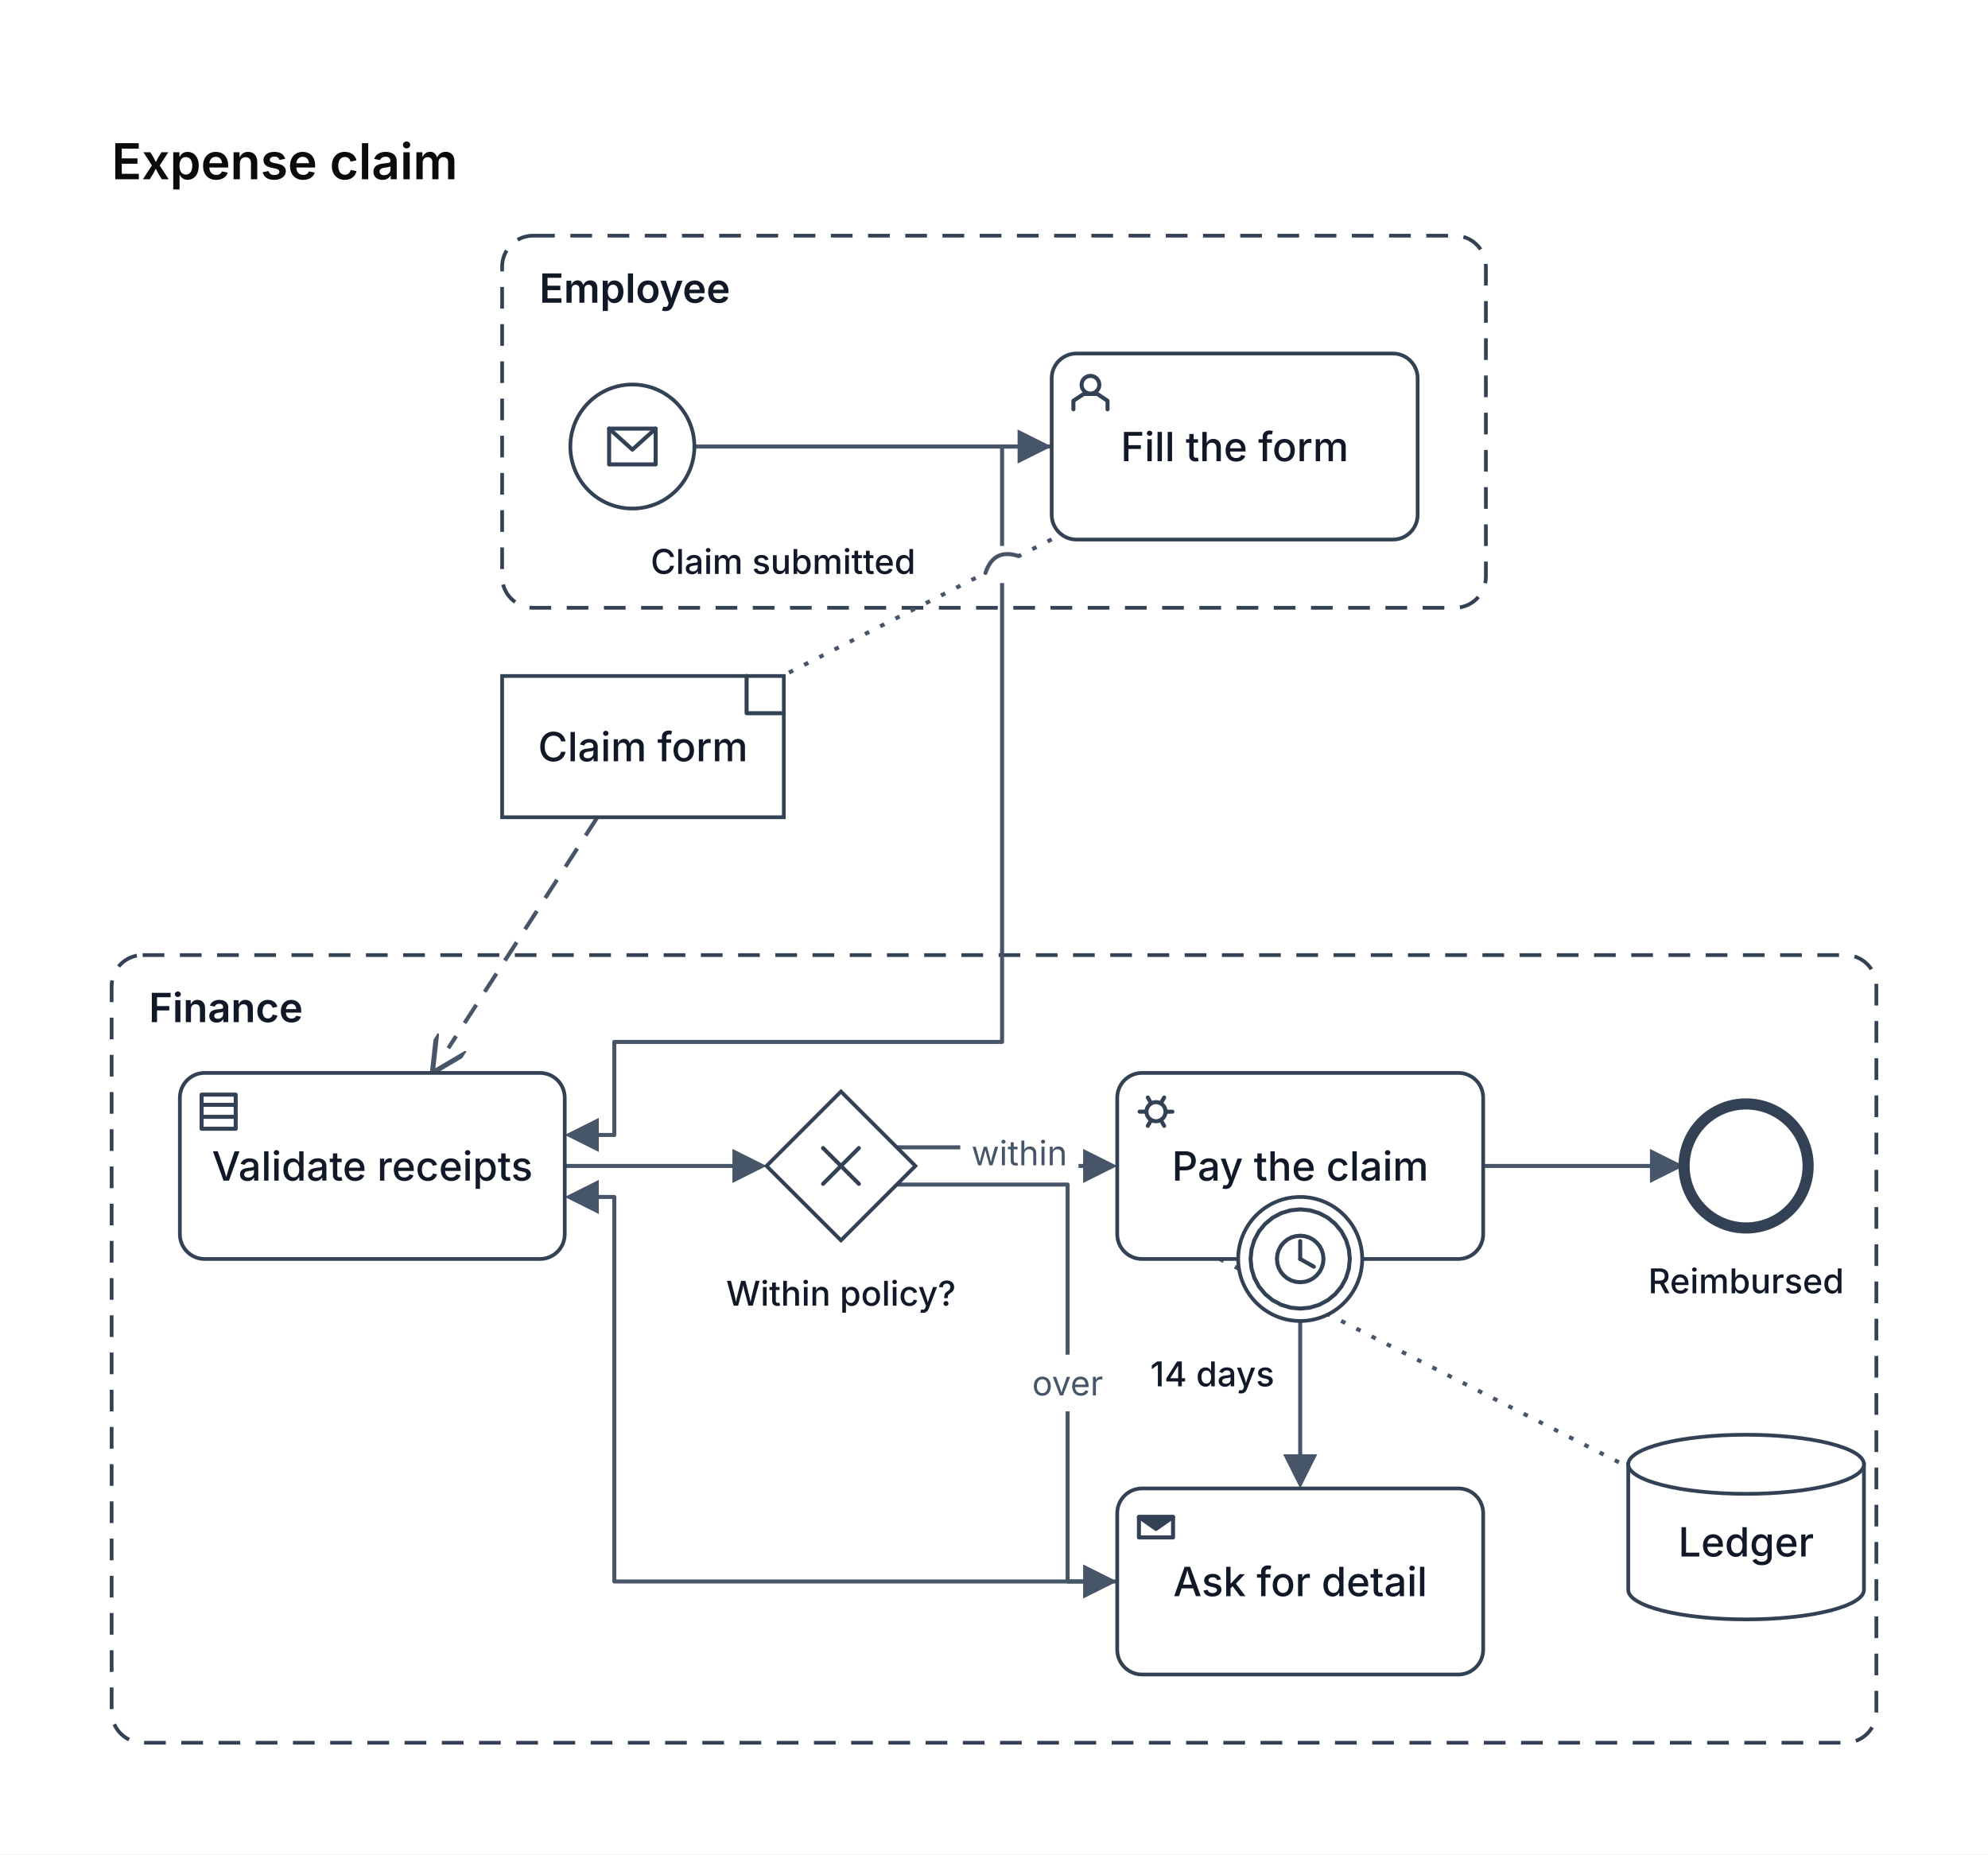
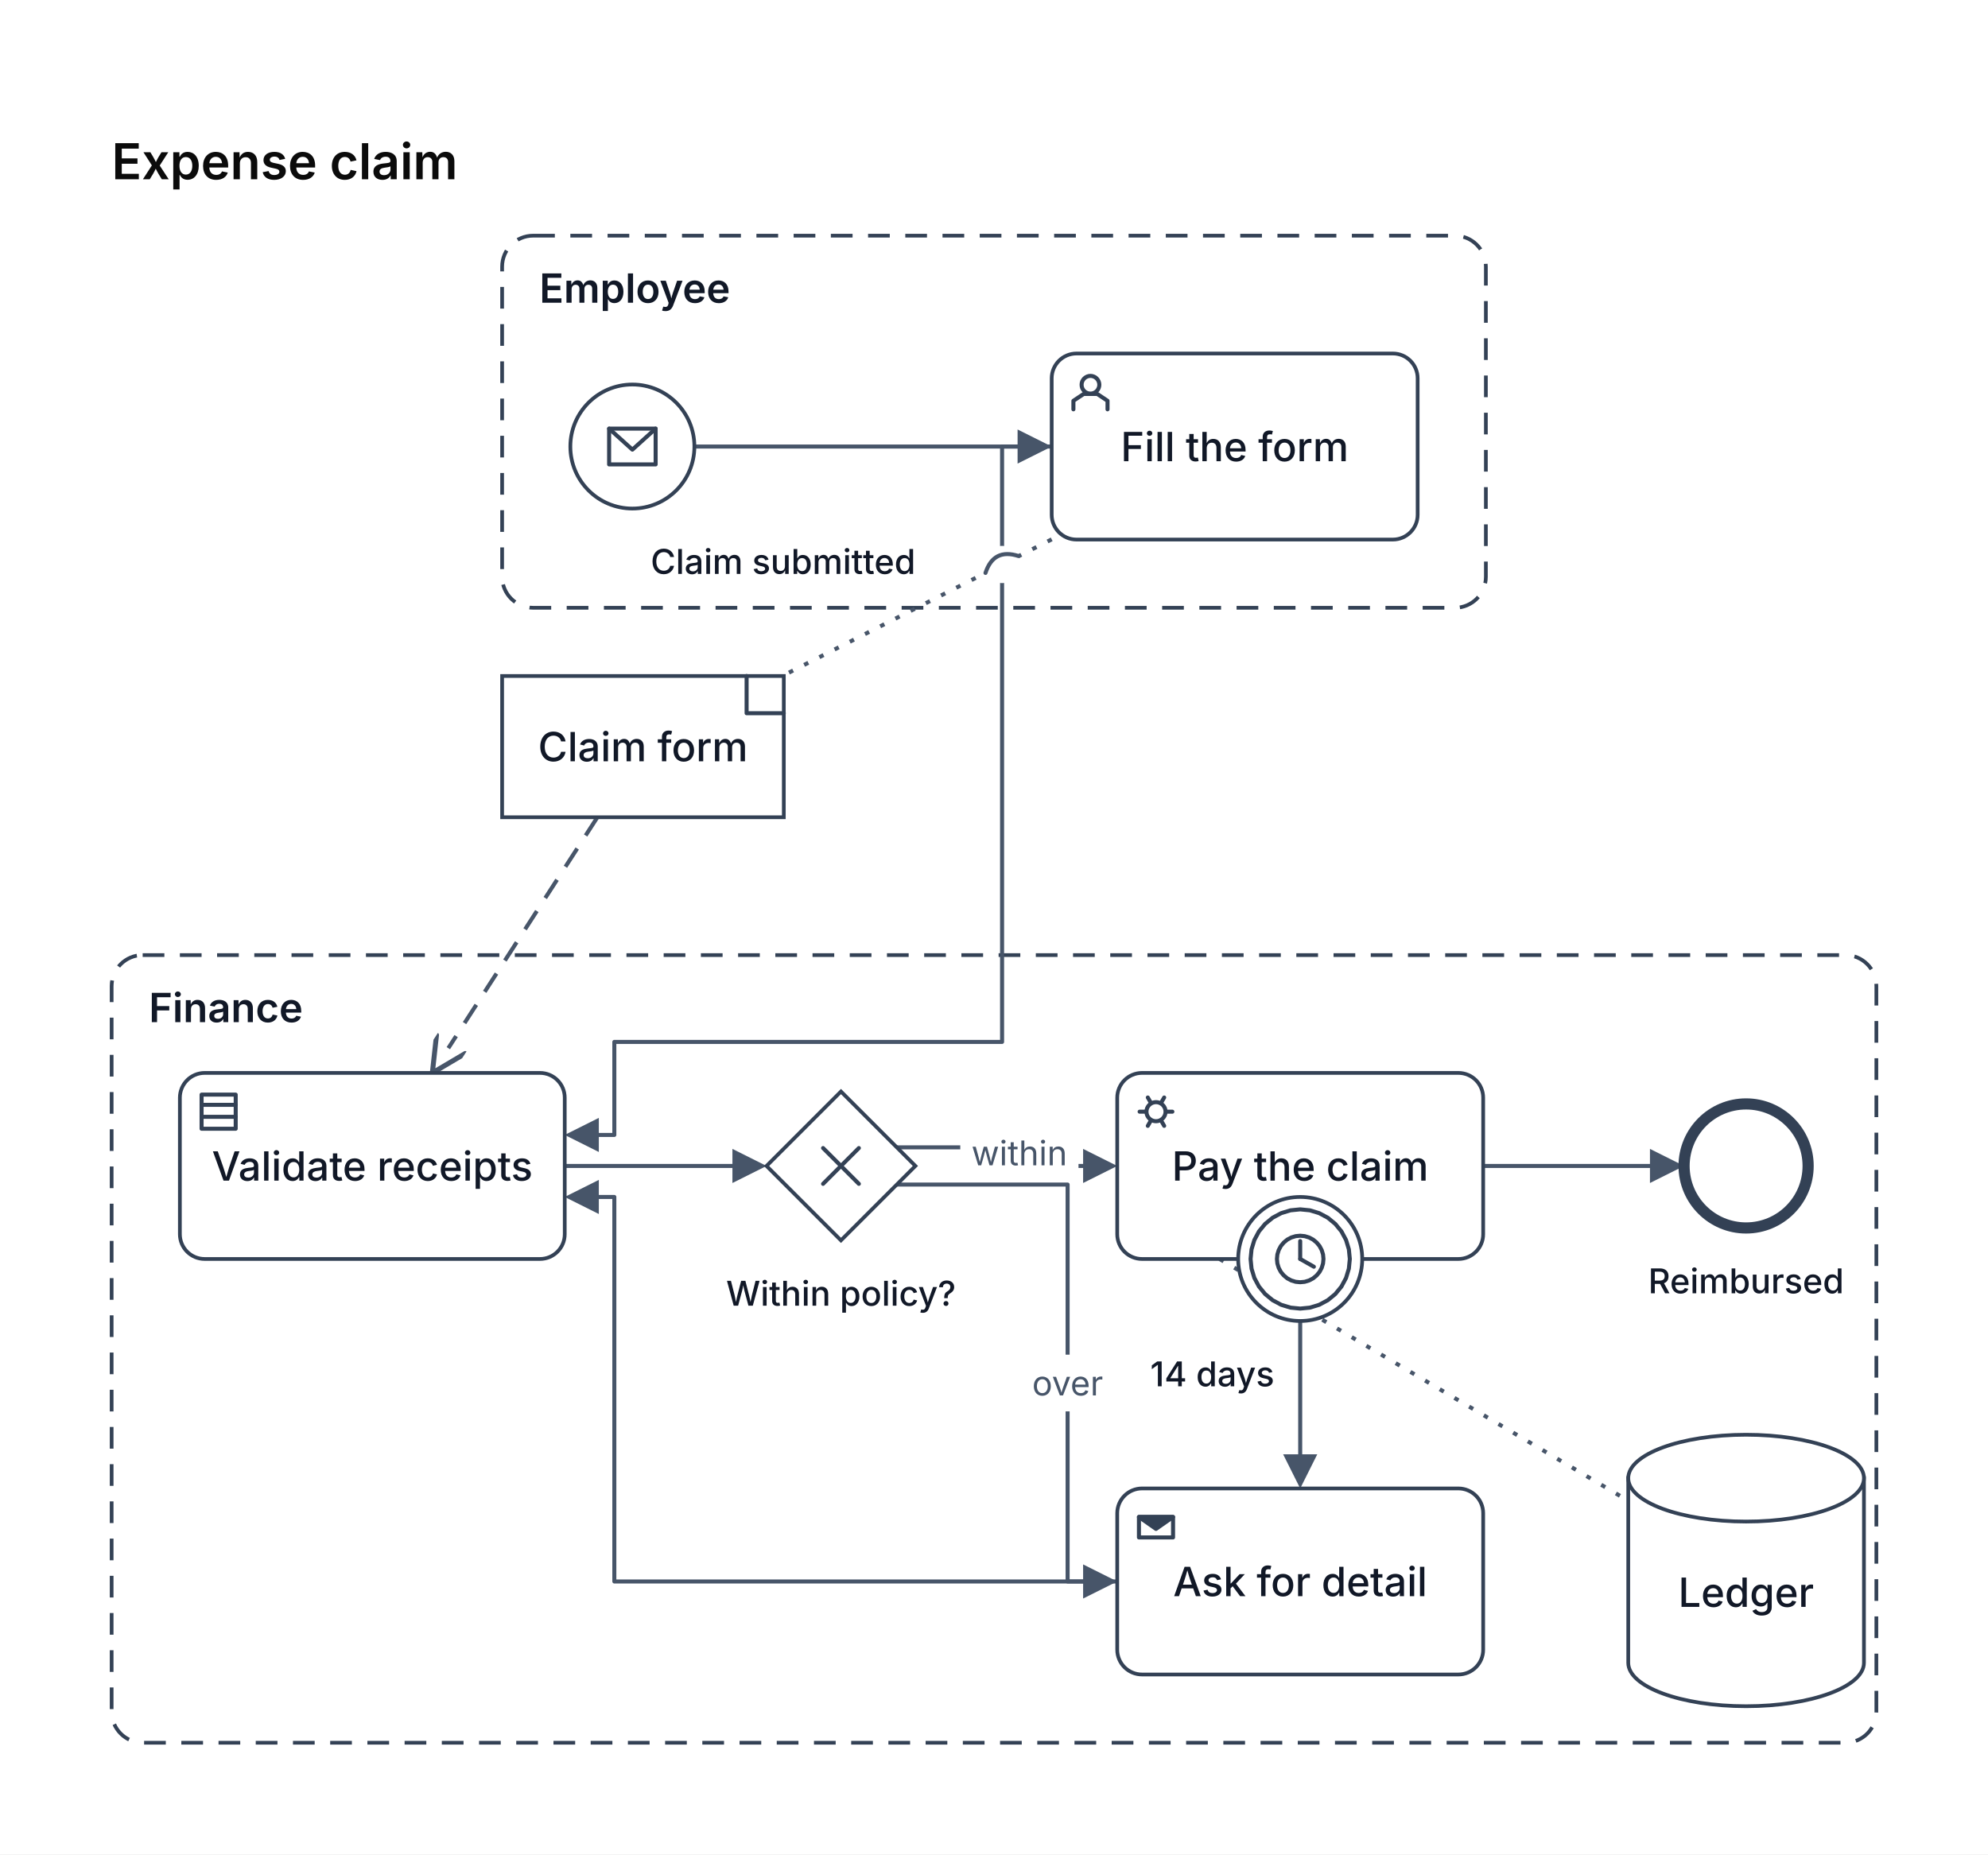
<svg xmlns="http://www.w3.org/2000/svg" width="641.03" height="598" viewBox="0 0 641.03 598" role="img" aria-label="Expense claim">
  <defs>
    <marker id="h-open-_475569" markerUnits="userSpaceOnUse" markerWidth="13" markerHeight="11" viewBox="-12 0 13 11" refX="0" refY="5.5" orient="auto-start-reverse">
      <path d="M-11,0 L0,5.5 L-11,11" fill="none" stroke="#475569" stroke-width="1.6" stroke-linecap="round" stroke-linejoin="round" />
    </marker>
    <marker id="h-solid-_475569" markerUnits="userSpaceOnUse" markerWidth="13" markerHeight="11" viewBox="-12 0 13 11" refX="0" refY="5.5" orient="auto-start-reverse">
      <path d="M-11,0 L0,5.5 L-11,11 z" fill="#475569" />
    </marker>
  </defs>
  <rect x="0" y="0" width="641.03" height="598" fill="#ffffff" />
  <g transform="translate(399.25,386)">
    <rect x="-237.34" y="-310" width="317.21" height="120" rx="10" fill="#ffffff" stroke="#334155" stroke-width="1.2" stroke-dasharray="7 5" />
    <rect x="-228.34" y="-302.46" width="63.8" height="18.2" fill="#ffffff" />
    <text x="-225.34" y="-293.1" text-anchor="start" dominant-baseline="central" font-family="Inter, ui-sans-serif, system-ui, sans-serif" font-size="13" font-weight="600" fill="#111827">Employee</text>
    <rect x="-363.25" y="-78" width="569.03" height="254" rx="10" fill="#ffffff" stroke="#334155" stroke-width="1.2" stroke-dasharray="7 5" />
    <rect x="-354.25" y="-70.46" width="52.24" height="18.2" fill="#ffffff" />
    <text x="-351.25" y="-61.1" text-anchor="start" dominant-baseline="central" font-family="Inter, ui-sans-serif, system-ui, sans-serif" font-size="13" font-weight="600" fill="#111827">Finance</text>
    <polyline points="-175.34,-242 -60.13,-242" fill="none" stroke="none" marker-end="url(#h-solid-_475569)" />
    <polyline points="-175.34,-242 -69.63,-242" fill="none" stroke="#475569" stroke-width="1.3" stroke-linejoin="round" stroke-linecap="butt" />
    <polyline points="-60.13,-242 -76.13,-242 -76.13,-50 -201.16,-50 -201.16,-20 -217.16,-20" fill="none" stroke="none" marker-end="url(#h-solid-_475569)" />
    <polyline points="-60.13,-242 -76.13,-242 -76.13,-50 -201.16,-50 -201.16,-20 -207.66,-20" fill="none" stroke="#475569" stroke-width="1.3" stroke-linejoin="round" stroke-linecap="butt" />
    <polyline points="-217.16,-10 -152.08,-10" fill="none" stroke="none" marker-end="url(#h-solid-_475569)" />
    <polyline points="-217.16,-10 -161.58,-10" fill="none" stroke="#475569" stroke-width="1.3" stroke-linejoin="round" stroke-linecap="butt" />
    <polyline points="-110.08,-16 -55,-16 -55,-10 -39,-10" fill="none" stroke="none" marker-end="url(#h-solid-_475569)" />
    <polyline points="-110.08,-16 -55,-16 -55,-10 -48.5,-10" fill="none" stroke="#475569" stroke-width="1.3" stroke-linejoin="round" stroke-linecap="butt" />
    <polyline points="-110.08,-4 -55,-4 -55,124 -39,124" fill="none" stroke="none" marker-end="url(#h-solid-_475569)" />
    <polyline points="-110.08,-4 -55,-4 -55,124 -48.5,124" fill="none" stroke="#475569" stroke-width="1.3" stroke-linejoin="round" stroke-linecap="butt" />
    <polyline points="-39,124 -201.16,124 -201.16,0 -217.16,0" fill="none" stroke="none" marker-end="url(#h-solid-_475569)" />
    <polyline points="-39,124 -201.16,124 -201.16,0 -207.66,0" fill="none" stroke="#475569" stroke-width="1.3" stroke-linejoin="round" stroke-linecap="butt" />
    <polyline points="79,-10 143.78,-10" fill="none" stroke="none" marker-end="url(#h-solid-_475569)" />
    <polyline points="79,-10 134.28,-10" fill="none" stroke="#475569" stroke-width="1.3" stroke-linejoin="round" stroke-linecap="butt" />
    <polyline points="20,40 20,94" fill="none" stroke="none" marker-end="url(#h-solid-_475569)" />
    <polyline points="20,40 20,84.5" fill="none" stroke="#475569" stroke-width="1.3" stroke-linejoin="round" stroke-linecap="butt" />
    <polyline points="-60.13,-212.07 -147.02,-168" fill="none" stroke="#475569" stroke-width="1.3" stroke-linejoin="round" stroke-linecap="butt" stroke-dasharray="1.5 4" />
-     <polyline points="-6,20 125.78,87.1" fill="none" stroke="#475569" stroke-width="1.3" stroke-linejoin="round" stroke-linecap="butt" stroke-dasharray="1.5 4" />
+     <polyline points="-6,20 125.78,97.97" fill="none" stroke="#475569" stroke-width="1.3" stroke-linejoin="round" stroke-linecap="butt" stroke-dasharray="1.5 4" />
    <polyline points="-206.62,-122.45 -259.84,-40" fill="none" stroke="none" marker-end="url(#h-open-_475569)" />
    <polyline points="-206.62,-122.45 -254.69,-47.98" fill="none" stroke="#475569" stroke-width="1.3" stroke-linejoin="round" stroke-linecap="butt" stroke-dasharray="7 5" />
    <circle cx="-76.13" cy="-203.96" r="6" fill="#ffffff" />
    <path d="M-70.78 -206.67 Q -78.85 -209.31 -81.48 -201.24" fill="none" stroke="#475569" stroke-width="1.3" stroke-linecap="round" />
    <rect x="-89.61" y="-23.35" width="38.12" height="18.3" rx="3" fill="#ffffff" />
    <text x="-70.56" y="-14.2" text-anchor="middle" dominant-baseline="central" font-family="Inter, ui-sans-serif, system-ui, sans-serif" font-size="11" font-weight="400" fill="#475569">
      <tspan x="-70.56" dy="0">within</tspan>
    </text>
    <rect x="-70.7" y="50.85" width="31.4" height="18.3" rx="3" fill="#ffffff" />
    <text x="-55" y="60" text-anchor="middle" dominant-baseline="central" font-family="Inter, ui-sans-serif, system-ui, sans-serif" font-size="11" font-weight="400" fill="#475569">
      <tspan x="-55" dy="0">over</tspan>
    </text>
    <ellipse cx="-195.34" cy="-242" rx="20" ry="20" fill="#ffffff" stroke="#334155" stroke-width="1.2" />
    <rect x="-60.13" y="-272" width="118" height="60" rx="8" fill="#ffffff" stroke="#334155" stroke-width="1.2" />
    <text x="-1.13" y="-242" text-anchor="middle" dominant-baseline="central" font-family="Inter, ui-sans-serif, system-ui, sans-serif" font-size="13" font-weight="500" fill="#111827">
      <tspan x="-1.13" dy="0">Fill the form</tspan>
    </text>
    <rect x="-341.25" y="-40" width="124.1" height="60" rx="8" fill="#ffffff" stroke="#334155" stroke-width="1.2" />
    <text x="-279.2" y="-10" text-anchor="middle" dominant-baseline="central" font-family="Inter, ui-sans-serif, system-ui, sans-serif" font-size="13" font-weight="500" fill="#111827">
      <tspan x="-279.2" dy="0">Validate receipts</tspan>
    </text>
    <polygon points="-128.08,-34 -104.08,-10 -128.08,14 -152.08,-10" fill="#ffffff" stroke="#334155" stroke-width="1.2" />
    <rect x="-39" y="-40" width="118" height="60" rx="8" fill="#ffffff" stroke="#334155" stroke-width="1.2" />
    <text x="20" y="-10" text-anchor="middle" dominant-baseline="central" font-family="Inter, ui-sans-serif, system-ui, sans-serif" font-size="13" font-weight="500" fill="#111827">
      <tspan x="20" dy="0">Pay the claim</tspan>
    </text>
    <rect x="-39" y="94" width="118" height="60" rx="8" fill="#ffffff" stroke="#334155" stroke-width="1.2" />
    <text x="20" y="124" text-anchor="middle" dominant-baseline="central" font-family="Inter, ui-sans-serif, system-ui, sans-serif" font-size="13" font-weight="500" fill="#111827">
      <tspan x="20" dy="0">Ask for detail</tspan>
    </text>
    <ellipse cx="163.78" cy="-10" rx="20" ry="20" fill="#ffffff" stroke="#334155" stroke-width="3.6" />
    <ellipse cx="20" cy="20" rx="20" ry="20" fill="#ffffff" stroke="#334155" stroke-width="1.2" />
    <rect x="-237.34" y="-168" width="90.83" height="45.55" rx="0" fill="#ffffff" stroke="#334155" stroke-width="1.2" />
    <text x="-191.93" y="-145.23" text-anchor="middle" dominant-baseline="central" font-family="Inter, ui-sans-serif, system-ui, sans-serif" font-size="13" font-weight="500" fill="#111827">
      <tspan x="-191.93" dy="0">Claim form</tspan>
    </text>
-     <path d="M 125.78 86.21 L 125.78 126.7 A 38 9.53 0 0 0 201.78 126.7 L 201.78 86.21 Z" fill="#ffffff" stroke="#334155" stroke-width="1.2" />
-     <ellipse cx="163.78" cy="86.21" rx="38" ry="9.53" fill="#ffffff" stroke="#334155" stroke-width="1.2" />
-     <text x="163.78" y="111.22" text-anchor="middle" dominant-baseline="central" font-family="Inter, ui-sans-serif, system-ui, sans-serif" font-size="13" font-weight="500" fill="#111827">
+     <path d="M 125.78 90.68 L 125.78 150.23 A 38 14 0 0 0 201.78 150.23 L 201.78 90.68 Z" fill="#ffffff" stroke="#334155" stroke-width="1.2" />
+     <ellipse cx="163.78" cy="90.68" rx="38" ry="14" fill="#ffffff" stroke="#334155" stroke-width="1.2" />
+     <text x="163.78" y="127.46" text-anchor="middle" dominant-baseline="central" font-family="Inter, ui-sans-serif, system-ui, sans-serif" font-size="13" font-weight="500" fill="#111827">
      <tspan x="163.78" dy="0">Ledger</tspan>
    </text>
    <polygon points="-202.84,-247.77 -187.84,-247.77 -187.84,-236.23 -202.84,-236.23" fill="none" stroke="#334155" stroke-width="1.3" stroke-linejoin="round" stroke-linecap="round" />
    <polyline points="-202.84,-247.77 -195.34,-241 -187.84,-247.77" fill="none" stroke="#334155" stroke-width="1.3" stroke-linejoin="round" stroke-linecap="round" />
    <polygon points="-44.77,-261.92 -44.83,-261.36 -44.99,-260.83 -45.26,-260.33 -45.61,-259.9 -46.04,-259.54 -46.54,-259.28 -47.08,-259.11 -47.63,-259.06 -48.19,-259.11 -48.73,-259.28 -49.22,-259.54 -49.66,-259.9 -50.01,-260.33 -50.28,-260.83 -50.44,-261.36 -50.49,-261.92 -50.44,-262.48 -50.28,-263.01 -50.01,-263.51 -49.66,-263.94 -49.22,-264.3 -48.73,-264.56 -48.19,-264.73 -47.63,-264.78 -47.08,-264.73 -46.54,-264.56 -46.04,-264.3 -45.61,-263.94 -45.26,-263.51 -44.99,-263.01 -44.83,-262.48" fill="none" stroke="#334155" stroke-width="1.3" stroke-linejoin="round" stroke-linecap="round" />
    <polyline points="-53.13,-254 -53.13,-256.75 -49.83,-258.95 -45.43,-258.95 -42.13,-256.75 -42.13,-254" fill="none" stroke="#334155" stroke-width="1.3" stroke-linejoin="round" stroke-linecap="round" />
    <polygon points="-334.25,-33 -323.25,-33 -323.25,-22 -334.25,-22" fill="none" stroke="#334155" stroke-width="1.3" stroke-linejoin="round" stroke-linecap="round" />
    <polyline points="-334.25,-29.7 -323.25,-29.7" fill="none" stroke="#334155" stroke-width="1.3" stroke-linejoin="round" stroke-linecap="round" />
    <polyline points="-334.25,-25.85 -323.25,-25.85" fill="none" stroke="#334155" stroke-width="1.3" stroke-linejoin="round" stroke-linecap="round" />
    <polyline points="-133.85,-15.77 -122.31,-4.23" fill="none" stroke="#334155" stroke-width="1.3" stroke-linejoin="round" stroke-linecap="round" />
    <polyline points="-133.85,-4.23 -122.31,-15.77" fill="none" stroke="#334155" stroke-width="1.3" stroke-linejoin="round" stroke-linecap="round" />
    <polygon points="-23.42,-27.5 -23.48,-26.9 -23.65,-26.32 -23.94,-25.79 -24.32,-25.32 -24.79,-24.94 -25.32,-24.65 -25.9,-24.48 -26.5,-24.42 -27.1,-24.48 -27.68,-24.65 -28.21,-24.94 -28.68,-25.32 -29.06,-25.79 -29.35,-26.32 -29.52,-26.9 -29.58,-27.5 -29.52,-28.1 -29.35,-28.68 -29.06,-29.21 -28.68,-29.68 -28.21,-30.06 -27.68,-30.35 -27.1,-30.52 -26.5,-30.58 -25.9,-30.52 -25.32,-30.35 -24.79,-30.06 -24.32,-29.68 -23.94,-29.21 -23.65,-28.68 -23.48,-28.1" fill="none" stroke="#334155" stroke-width="1.3" stroke-linejoin="round" stroke-linecap="round" />
    <polyline points="-23.2,-27.5 -21.22,-27.5" fill="none" stroke="#334155" stroke-width="1.3" stroke-linejoin="round" stroke-linecap="round" />
    <polyline points="-24.85,-24.64 -23.86,-22.93" fill="none" stroke="#334155" stroke-width="1.3" stroke-linejoin="round" stroke-linecap="round" />
    <polyline points="-28.15,-24.64 -29.14,-22.93" fill="none" stroke="#334155" stroke-width="1.3" stroke-linejoin="round" stroke-linecap="round" />
    <polyline points="-29.8,-27.5 -31.78,-27.5" fill="none" stroke="#334155" stroke-width="1.3" stroke-linejoin="round" stroke-linecap="round" />
    <polyline points="-28.15,-30.36 -29.14,-32.07" fill="none" stroke="#334155" stroke-width="1.3" stroke-linejoin="round" stroke-linecap="round" />
    <polyline points="-24.85,-30.36 -23.86,-32.07" fill="none" stroke="#334155" stroke-width="1.3" stroke-linejoin="round" stroke-linecap="round" />
    <polygon points="-32,103.2 -21,103.2 -21,109.8 -32,109.8" fill="none" stroke="#334155" stroke-width="1.3" stroke-linejoin="round" stroke-linecap="round" />
    <polygon points="-32,103.2 -26.5,107.05 -21,103.2" fill="#334155" stroke="#334155" stroke-width="1.3" stroke-linejoin="round" stroke-linecap="round" />
    <polygon points="36,20 35.69,23.12 34.78,26.12 33.3,28.89 31.31,31.31 28.89,33.3 26.12,34.78 23.12,35.69 20,36 16.88,35.69 13.88,34.78 11.11,33.3 8.69,31.31 6.7,28.89 5.22,26.12 4.31,23.12 4,20 4.31,16.88 5.22,13.88 6.7,11.11 8.69,8.69 11.11,6.7 13.88,5.22 16.88,4.31 20,4 23.12,4.31 26.12,5.22 28.89,6.7 31.31,8.69 33.3,11.11 34.78,13.88 35.69,16.88" fill="none" stroke="#334155" stroke-width="1.3" stroke-linejoin="round" stroke-linecap="round" />
    <polygon points="27.5,20 27.36,21.46 26.93,22.87 26.24,24.17 25.3,25.3 24.17,26.24 22.87,26.93 21.46,27.36 20,27.5 18.54,27.36 17.13,26.93 15.83,26.24 14.7,25.3 13.76,24.17 13.07,22.87 12.64,21.46 12.5,20 12.64,18.54 13.07,17.13 13.76,15.83 14.7,14.7 15.83,13.76 17.13,13.07 18.54,12.64 20,12.5 21.46,12.64 22.87,13.07 24.17,13.76 25.3,14.7 26.24,15.83 26.93,17.13 27.36,18.54" fill="none" stroke="#334155" stroke-width="1.3" stroke-linejoin="round" stroke-linecap="round" />
    <polyline points="20,20 20,14.23" fill="none" stroke="#334155" stroke-width="1.3" stroke-linejoin="round" stroke-linecap="round" />
    <polyline points="20,20 24.41,22.5" fill="none" stroke="#334155" stroke-width="1.3" stroke-linejoin="round" stroke-linecap="round" />
    <polyline points="-158.51,-168 -158.51,-156 -146.51,-156" fill="none" stroke="#334155" stroke-width="1.3" stroke-linejoin="round" stroke-linecap="round" />
    <text x="-146.74" y="-204.95" text-anchor="middle" dominant-baseline="central" font-family="Inter, ui-sans-serif, system-ui, sans-serif" font-size="11.05" font-weight="500" fill="#111827">Claim submitted</text>
    <text x="-128.08" y="31.05" text-anchor="middle" dominant-baseline="central" font-family="Inter, ui-sans-serif, system-ui, sans-serif" font-size="11.05" font-weight="500" fill="#111827">Within policy?</text>
    <text x="163.78" y="27.05" text-anchor="middle" dominant-baseline="central" font-family="Inter, ui-sans-serif, system-ui, sans-serif" font-size="11.05" font-weight="500" fill="#111827">Reimbursed</text>
    <text x="-8.35" y="57.05" text-anchor="middle" dominant-baseline="central" font-family="Inter, ui-sans-serif, system-ui, sans-serif" font-size="11.05" font-weight="500" fill="#111827">14 days</text>
    <text x="-363.25" y="-334" text-anchor="start" dominant-baseline="central" font-family="Inter, ui-sans-serif, system-ui, sans-serif" font-size="16" font-weight="600" fill="#0b0b0b">Expense claim</text>
  </g>
</svg>
